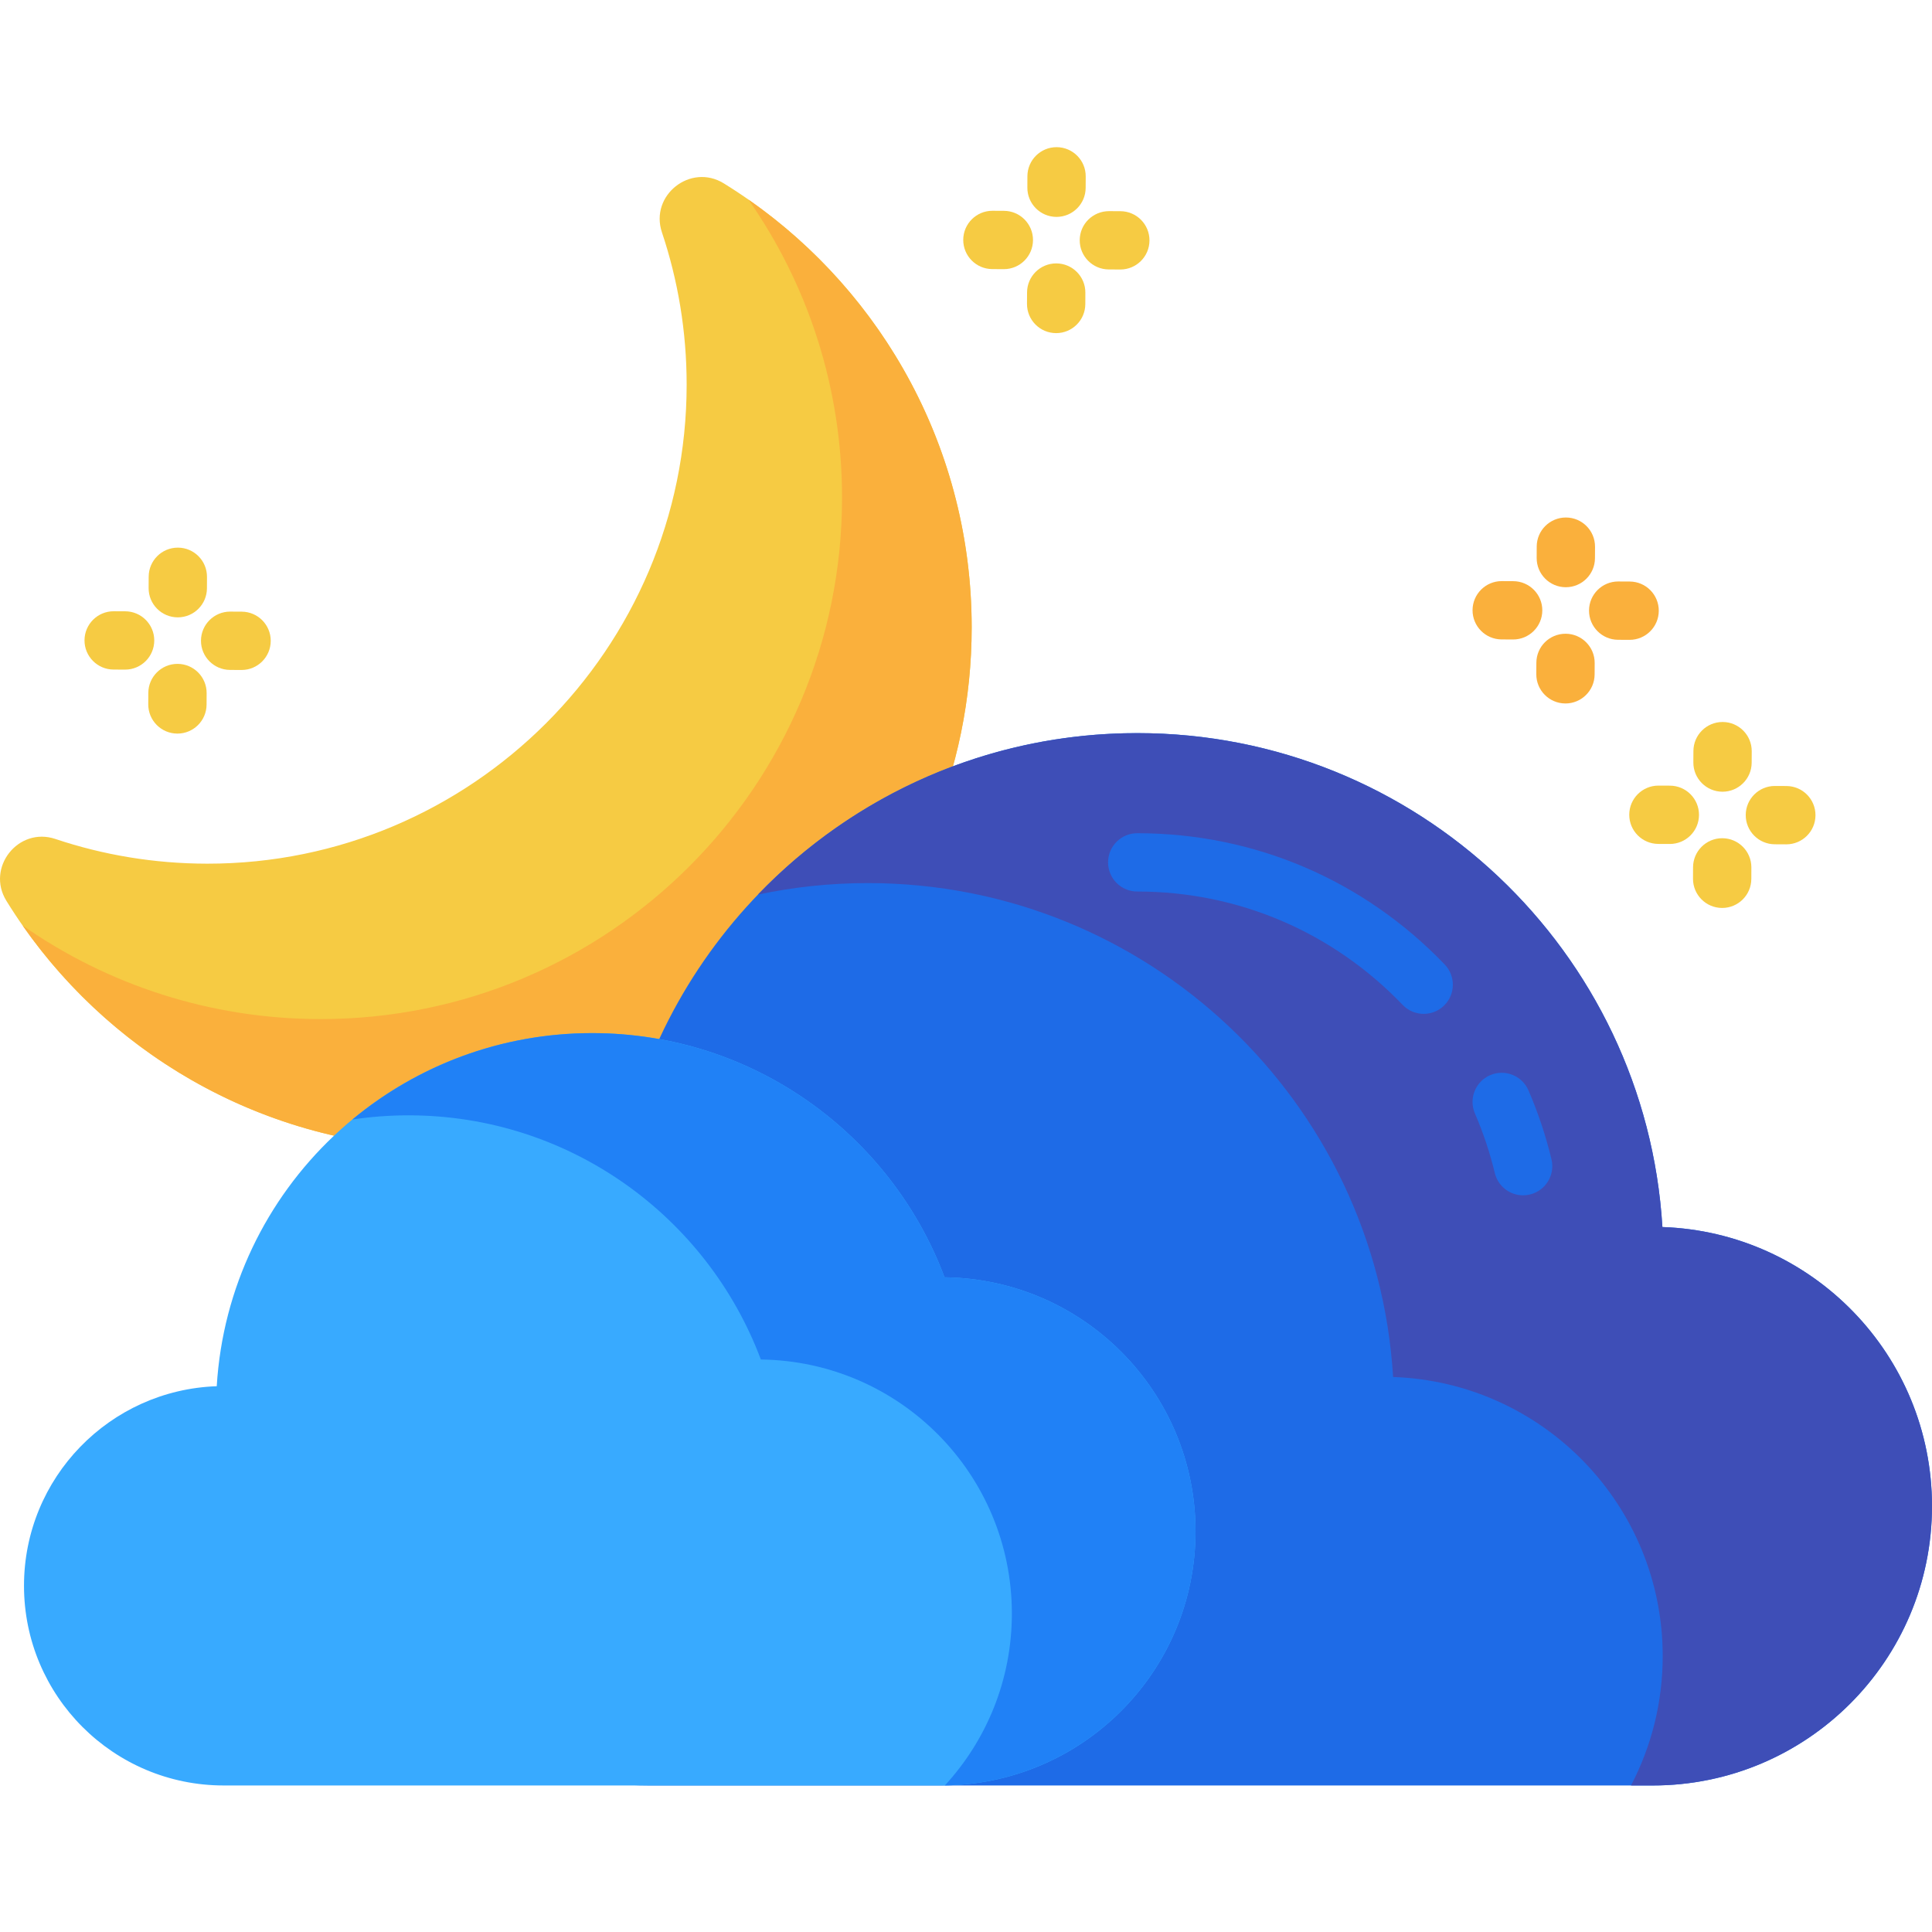
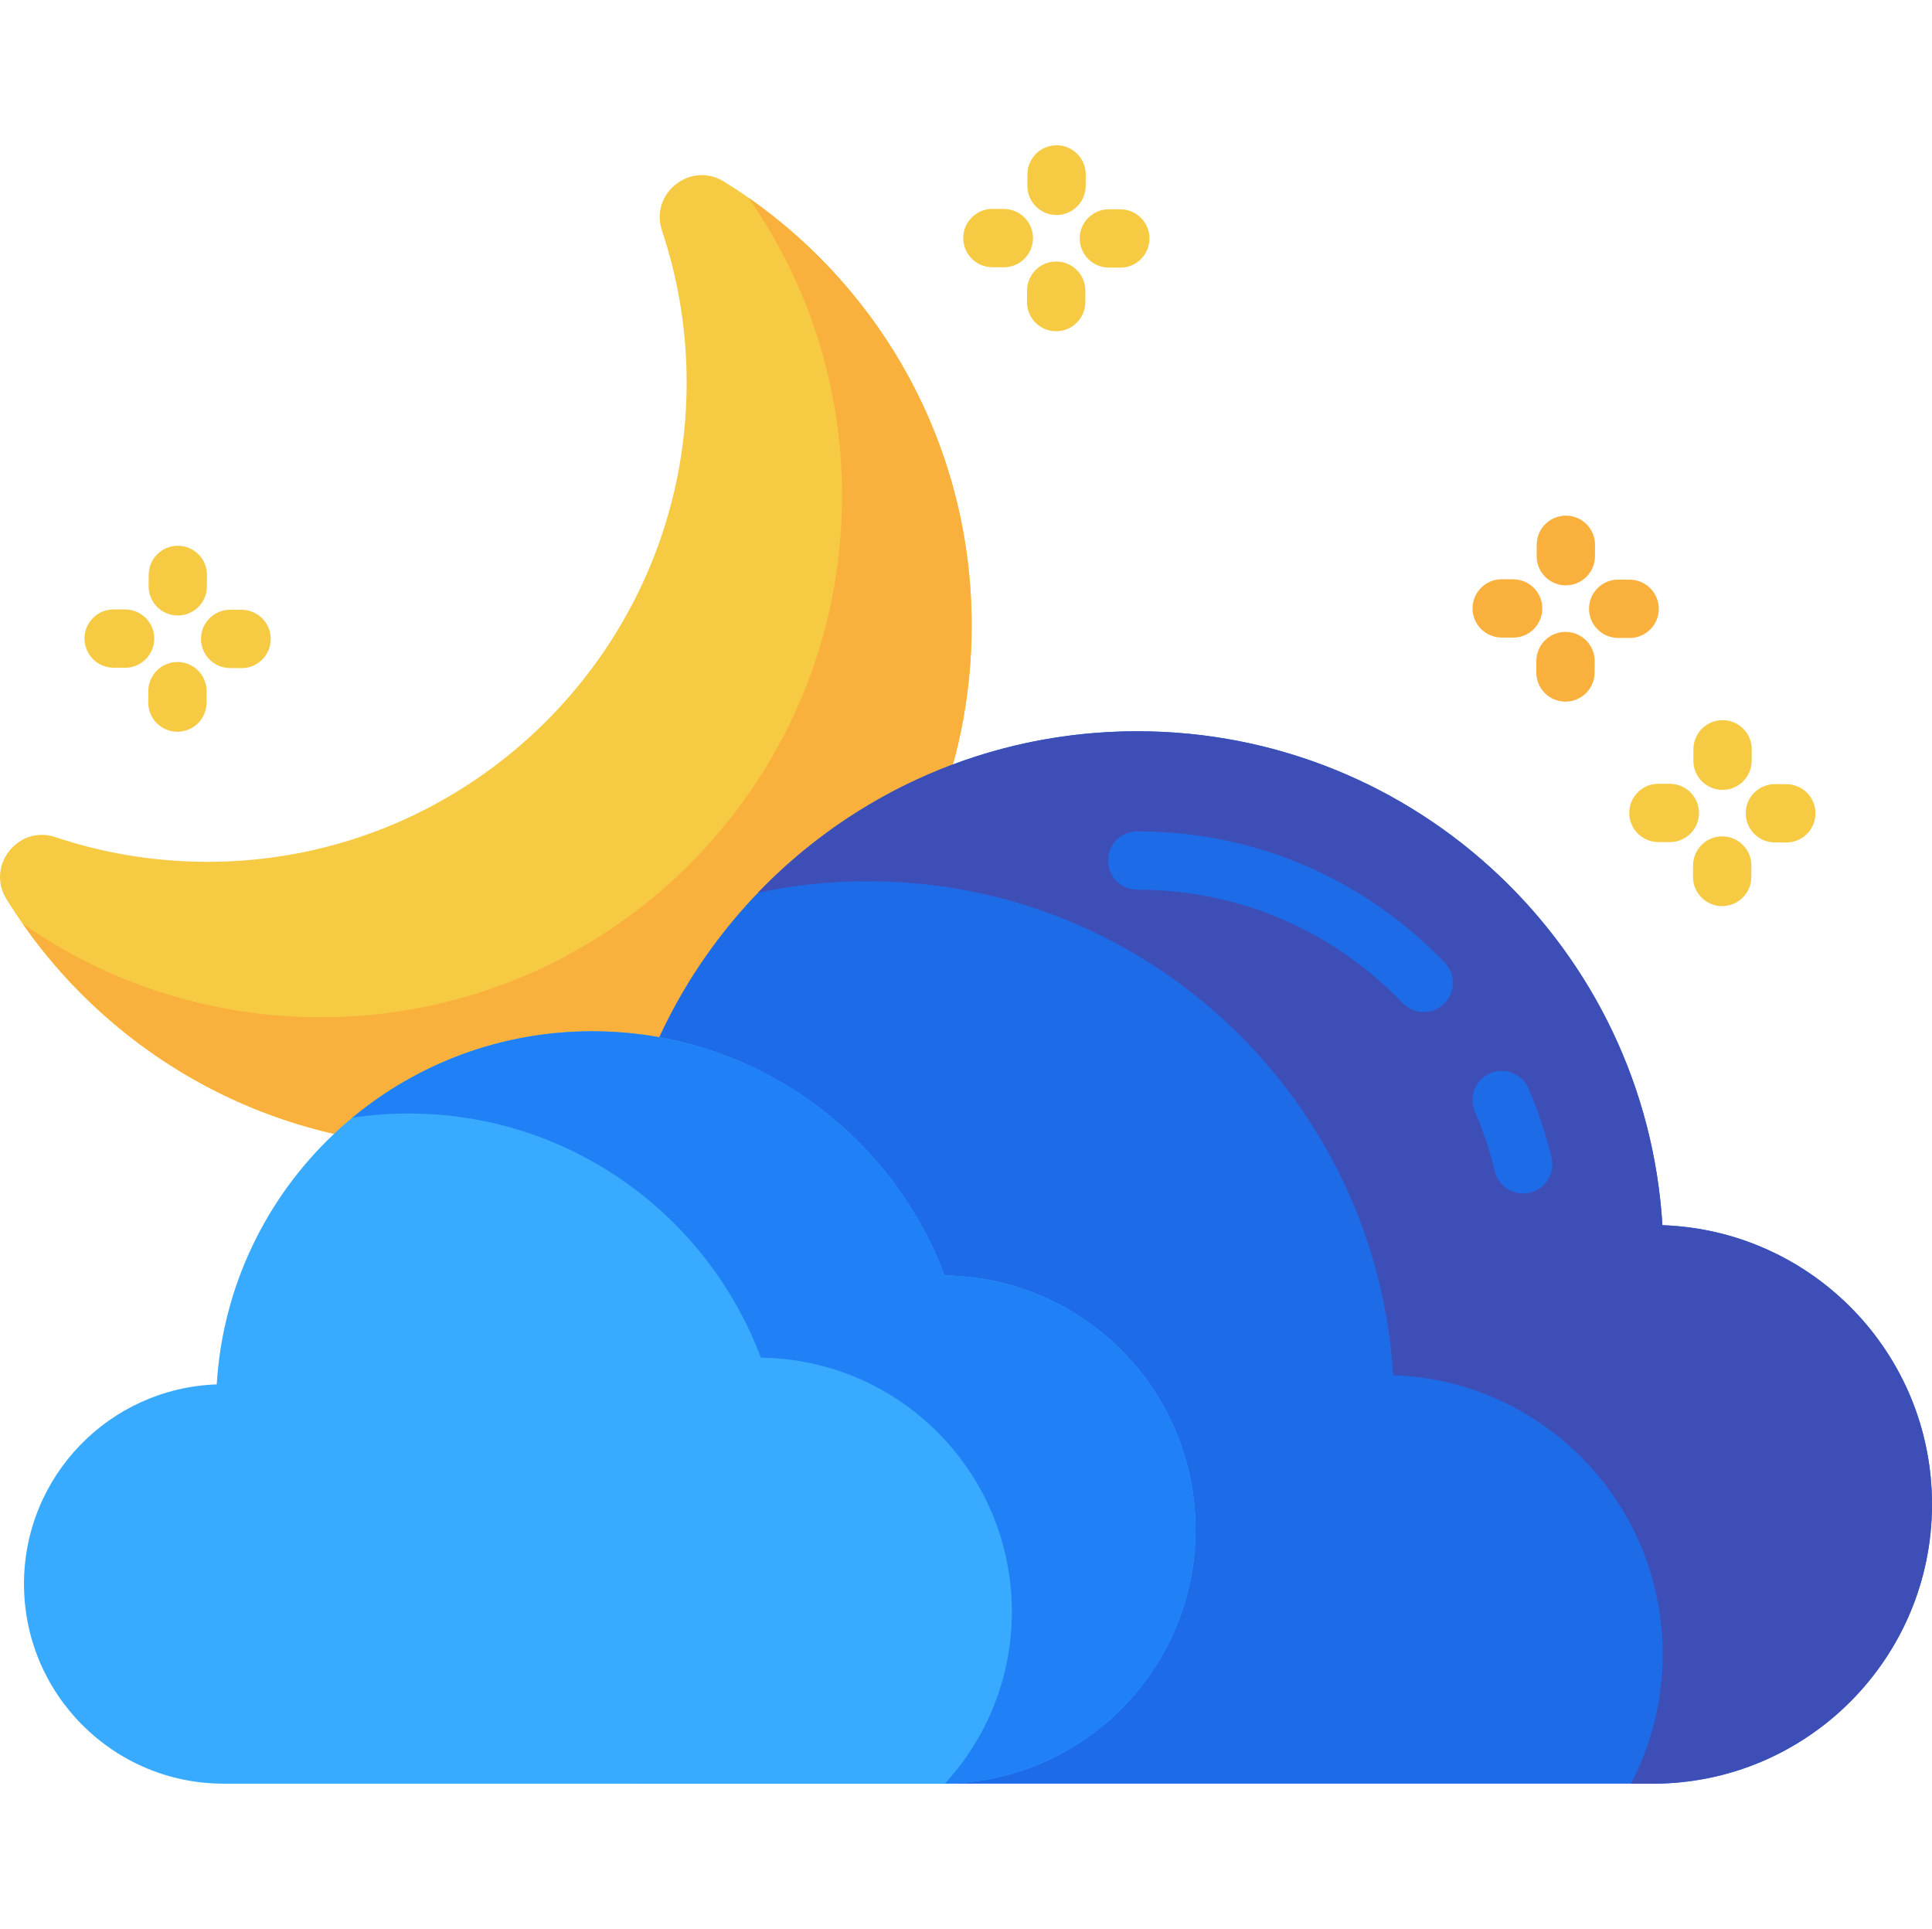
- <svg xmlns="http://www.w3.org/2000/svg" height="511pt" viewBox="0 -38 512 511" width="511pt">
-   <path d="m257.504 127.75c.004 76.395-61.77 138.168-138.164 138.168-49.727 0-93.32-26.27-117.648-65.691-5.441-8.812 3.156-19.684 12.977-16.395 12.637 4.238 26.164 6.535 40.23 6.551 70.023.066 127.07-56.93 127.07-126.953 0-14.109-2.301-27.68-6.551-40.359-3.289-9.816 7.59-18.41 16.398-12.973 39.418 24.336 65.688 67.926 65.688 117.652zm0 0" fill="#f6cb43" />
-   <path d="m257.504 127.754c0 76.301-61.863 138.164-138.164 138.164-46.922 0-88.383-23.387-113.34-59.145 22.391 15.629 49.625 24.793 78.988 24.793 76.301 0 138.164-61.863 138.164-138.168 0-29.379-9.168-56.613-24.801-79 35.766 24.969 59.152 66.422 59.152 113.355zm0 0" fill="#fab03c" />
-   <path d="m440.551 286.672c-4.422-73.027-65.035-130.891-139.176-130.891-59.793 0-110.789 37.641-130.609 90.516-51.488.621-93.043 42.531-93.043 94.172 0 52.023 42.176 94.199 94.199 94.199h266.043c40.883 0 74.031-33.145 74.031-74.031 0-40.02-31.758-72.602-71.445-73.965zm0 0" fill="#1e6be7" />
-   <path d="m512 360.637c0 40.883-33.152 74.035-74.035 74.035h-5.738c5.367-10.25 8.406-21.918 8.406-34.281 0-40.02-31.754-72.605-71.445-73.973-4.418-73.023-65.035-130.891-139.18-130.891-9.996 0-19.746 1.051-29.137 3.051 25.363-26.375 61.012-42.793 100.504-42.793 74.141 0 134.758 57.855 139.18 130.895 39.688 1.352 71.445 33.938 71.445 73.957zm0 0" fill="#3e4eb7" />
-   <path d="m403.641 278.273c-3.492 0-6.656-2.383-7.508-5.926-1.289-5.375-3.059-10.676-5.258-15.754-1.695-3.914.109-8.465 4.023-10.16 3.922-1.695 8.465.109 10.16 4.023 2.551 5.895 4.602 12.043 6.102 18.281.996 4.148-1.559 8.32-5.707 9.316-.609.148-1.215.219-1.812.219zm0 0" fill="#1e6be7" />
-   <path d="m377.297 230.184c-2.031 0-4.059-.793-5.574-2.375-18.598-19.375-43.582-30.047-70.348-30.047-4.266 0-7.723-3.457-7.723-7.727 0-4.266 3.457-7.723 7.723-7.723 31.016 0 59.957 12.355 81.496 34.797 2.953 3.078 2.852 7.969-.223 10.926-1.5 1.434-3.43 2.148-5.352 2.148zm0 0" fill="#1e6be7" />
-   <path d="m57.438 328.863c3.156-52.211 46.492-93.578 99.496-93.578 42.746 0 79.207 26.91 93.375 64.711 36.812.445 66.52 30.41 66.52 67.324 0 37.195-30.152 67.348-67.348 67.348-15.57 0-174.199 0-190.195 0-29.23 0-52.926-23.695-52.926-52.926 0-28.609 22.703-51.902 51.078-52.879zm0 0" fill="#38aaff" />
-   <path d="m316.832 367.328c0 36.871-29.652 66.824-66.422 67.324 11.023-11.996 17.746-27.98 17.746-45.543 0-36.91-29.703-66.879-66.523-67.328-14.168-37.793-50.621-64.707-93.375-64.707-5.051 0-10.012.379-14.867 1.105 17.246-14.301 39.387-22.891 63.539-22.891 42.758 0 79.207 26.902 93.375 64.707 36.82.449 66.527 30.406 66.527 67.332zm0 0" fill="#2081f6" />
-   <path d="m456.484 171.312c-.012 0-.023 0-.039 0-4.266-.02-7.707-3.496-7.688-7.766l.016-3.023c.02-4.254 3.477-7.688 7.727-7.688h.039c4.266.02 7.707 3.496 7.688 7.766l-.016 3.023c-.02 4.254-3.477 7.688-7.727 7.688zm0 0" fill="#f6cb43" />
-   <path d="m456.391 202.117c-.012 0-.023 0-.035 0-4.27-.02-7.711-3.496-7.691-7.762l.012-3.027c.023-4.254 3.477-7.691 7.727-7.691h.039c4.266.02 7.707 3.496 7.688 7.762l-.012 3.027c-.02 4.258-3.477 7.691-7.727 7.691zm0 0" fill="#f6cb43" />
-   <path d="m473.395 185.258c-.012 0-.023 0-.035 0l-3.035-.016c-4.266-.02-7.707-3.496-7.688-7.762.02-4.254 3.473-7.691 7.723-7.691h.039l3.031.016c4.27.02 7.711 3.492 7.691 7.762-.02 4.254-3.473 7.691-7.727 7.691zm0 0" fill="#f6cb43" />
-   <path d="m442.527 185.16c-.012 0-.023 0-.035 0l-3.035-.012c-4.266-.02-7.707-3.496-7.688-7.762.02-4.258 3.473-7.691 7.723-7.691h.039l3.031.012c4.266.023 7.711 3.496 7.691 7.766-.02 4.254-3.477 7.688-7.727 7.688zm0 0" fill="#f6cb43" />
-   <path d="m414.961 117.121c-.016 0-.023 0-.039 0-4.266-.02-7.711-3.496-7.688-7.762l.012-3.027c.02-4.254 3.477-7.688 7.727-7.688h.035c4.27.02 7.711 3.492 7.691 7.762l-.016 3.023c-.02 4.258-3.477 7.691-7.723 7.691zm0 0" fill="#fab03c" />
-   <path d="m414.863 147.926c-.012 0-.023 0-.035 0-4.27-.02-7.711-3.496-7.691-7.762l.016-3.027c.02-4.27 3.457-7.691 7.762-7.691 4.266.02 7.711 3.496 7.691 7.762l-.016 3.027c-.02 4.254-3.477 7.691-7.727 7.691zm0 0" fill="#fab03c" />
-   <path d="m431.867 131.066c-.012 0-.023 0-.035 0l-3.035-.016c-4.266-.023-7.707-3.496-7.688-7.766.02-4.254 3.477-7.688 7.727-7.688h.035l3.035.016c4.266.02 7.707 3.496 7.688 7.762-.02 4.254-3.477 7.691-7.727 7.691zm0 0" fill="#fab03c" />
-   <path d="m401 130.969c-.012 0-.023 0-.039 0l-3.031-.016c-4.266-.02-7.707-3.496-7.688-7.762.02-4.254 3.477-7.691 7.723-7.691h.039l3.031.016c4.27.023 7.711 3.496 7.691 7.766-.02 4.254-3.477 7.688-7.727 7.688zm0 0" fill="#fab03c" />
+ <svg xmlns="http://www.w3.org/2000/svg" viewBox="0 -38 512 511">
+   <defs />
+   <path fill="#f6cb43" d="M257.504 127.75c.004 76.395-61.77 138.168-138.164 138.168-49.727 0-93.32-26.27-117.648-65.691-5.441-8.812 3.156-19.684 12.977-16.395 12.637 4.238 26.164 6.535 40.23 6.551 70.023.066 127.07-56.93 127.07-126.953 0-14.109-2.301-27.68-6.551-40.359-3.289-9.816 7.59-18.41 16.398-12.973 39.418 24.336 65.688 67.926 65.688 117.652zm0 0" />
+   <path fill="#fab03c" d="M257.504 127.754c0 76.301-61.863 138.164-138.164 138.164-46.922 0-88.383-23.387-113.34-59.145 22.391 15.629 49.625 24.793 78.988 24.793 76.301 0 138.164-61.863 138.164-138.168 0-29.379-9.168-56.613-24.801-79 35.766 24.969 59.152 66.422 59.152 113.355zm0 0" />
+   <path fill="#1e6be7" d="M440.551 286.672C436.129 213.645 375.516 155.781 301.375 155.781c-59.793 0-110.789 37.641-130.609 90.516-51.488.621-93.043 42.531-93.043 94.172 0 52.023 42.176 94.199 94.199 94.199h266.043c40.883 0 74.031-33.145 74.031-74.031 0-40.02-31.758-72.602-71.445-73.965zm0 0" />
+   <path fill="#3e4eb7" d="M512 360.637c0 40.883-33.152 74.035-74.035 74.035h-5.738c5.367-10.25 8.406-21.918 8.406-34.281 0-40.02-31.754-72.605-71.445-73.973-4.418-73.023-65.035-130.891-139.18-130.891-9.996 0-19.746 1.051-29.137 3.051 25.363-26.375 61.012-42.793 100.504-42.793 74.141 0 134.758 57.855 139.18 130.895C480.242 288.031 512 320.617 512 360.637zm0 0" />
+   <path fill="#1e6be7" d="M403.641 278.273c-3.492 0-6.656-2.383-7.508-5.926-1.289-5.375-3.059-10.676-5.258-15.754-1.695-3.914.109-8.465 4.023-10.16 3.922-1.695 8.465.109 10.16 4.023 2.551 5.895 4.602 12.043 6.102 18.281.996 4.148-1.559 8.32-5.707 9.316-.609.148-1.215.219-1.812.219zm0 0M377.297 230.184c-2.031 0-4.059-.793-5.574-2.375-18.598-19.375-43.582-30.047-70.348-30.047-4.266 0-7.723-3.457-7.723-7.727 0-4.266 3.457-7.723 7.723-7.723 31.016 0 59.957 12.355 81.496 34.797 2.953 3.078 2.852 7.969-.223 10.926-1.5 1.434-3.43 2.148-5.352 2.148zm0 0" />
+   <path fill="#38aaff" d="M57.438 328.863c3.156-52.211 46.492-93.578 99.496-93.578 42.746 0 79.207 26.91 93.375 64.711 36.812.445 66.52 30.41 66.52 67.324 0 37.195-30.152 67.348-67.348 67.348H59.285c-29.23 0-52.926-23.695-52.926-52.926 0-28.609 22.703-51.902 51.078-52.879zm0 0" />
+   <path fill="#2081f6" d="M316.832 367.328c0 36.871-29.652 66.824-66.422 67.324 11.023-11.996 17.746-27.98 17.746-45.543 0-36.91-29.703-66.879-66.523-67.328-14.168-37.793-50.621-64.707-93.375-64.707-5.051 0-10.012.379-14.867 1.105 17.246-14.301 39.387-22.891 63.539-22.891 42.758 0 79.207 26.902 93.375 64.707 36.82.449 66.527 30.406 66.527 67.332zm0 0" />
+   <path fill="#f6cb43" d="M456.484 171.312h-.039c-4.266-.02-7.707-3.496-7.688-7.766l.016-3.023c.02-4.254 3.477-7.688 7.727-7.688h.039c4.266.02 7.707 3.496 7.688 7.766l-.016 3.023c-.02 4.254-3.477 7.688-7.727 7.688zm0 0M456.391 202.117h-.035c-4.27-.02-7.711-3.496-7.691-7.762l.012-3.027c.023-4.254 3.477-7.691 7.727-7.691h.039c4.266.02 7.707 3.496 7.688 7.762l-.012 3.027c-.02 4.258-3.477 7.691-7.727 7.691zm0 0M473.395 185.258h-.035l-3.035-.016c-4.266-.02-7.707-3.496-7.688-7.762.02-4.254 3.473-7.691 7.723-7.691h.039l3.031.016c4.27.02 7.711 3.492 7.691 7.762-.02 4.254-3.473 7.691-7.727 7.691zm0 0M442.527 185.16h-.035l-3.035-.012c-4.266-.02-7.707-3.496-7.688-7.762.02-4.258 3.473-7.691 7.723-7.691h.039l3.031.012c4.266.023 7.711 3.496 7.691 7.766-.02 4.254-3.477 7.688-7.727 7.688zm0 0" />
+   <path fill="#fab03c" d="M414.961 117.121h-.039c-4.266-.02-7.711-3.496-7.688-7.762l.012-3.027c.02-4.254 3.477-7.688 7.727-7.688h.035c4.27.02 7.711 3.492 7.691 7.762l-.016 3.023c-.02 4.258-3.477 7.691-7.723 7.691zm0 0M414.863 147.926h-.035c-4.27-.02-7.711-3.496-7.691-7.762l.016-3.027c.02-4.27 3.457-7.691 7.762-7.691 4.266.02 7.711 3.496 7.691 7.762l-.016 3.027c-.02 4.254-3.477 7.691-7.727 7.691zm0 0M431.867 131.066h-.035l-3.035-.016c-4.266-.023-7.707-3.496-7.688-7.766.02-4.254 3.477-7.688 7.727-7.688h.035l3.035.016c4.266.02 7.707 3.496 7.688 7.762-.02 4.254-3.477 7.691-7.727 7.691zm0 0M401 130.969h-.039l-3.031-.016c-4.266-.02-7.707-3.496-7.688-7.762.02-4.254 3.477-7.691 7.723-7.691h.039l3.031.016c4.27.023 7.711 3.496 7.691 7.766-.02 4.254-3.477 7.688-7.727 7.688zm0 0" />
  <g fill="#f6cb43">
-     <path d="m279.988 18.98c-.016 0-.023 0-.039 0-4.266-.023-7.707-3.496-7.688-7.766l.012-3.023c.02-4.254 3.477-7.691 7.727-7.691h.035c4.27.02 7.711 3.496 7.691 7.762l-.016 3.027c-.02 4.254-3.473 7.691-7.723 7.691zm0 0" />
-     <path d="m279.891 49.781c-.012 0-.023 0-.035 0-4.27-.02-7.711-3.492-7.691-7.762l.016-3.023c.02-4.258 3.477-7.691 7.723-7.691h.039c4.266.02 7.711 3.492 7.688 7.762l-.012 3.023c-.02 4.258-3.477 7.691-7.727 7.691zm0 0" />
-     <path d="m296.898 32.922c-.016 0-.027 0-.039 0l-3.031-.016c-4.27-.02-7.711-3.496-7.691-7.762.02-4.27 3.477-7.676 7.766-7.691l3.031.016c4.266.023 7.707 3.496 7.688 7.766-.02 4.254-3.473 7.688-7.723 7.688zm0 0" />
-     <path d="m266.031 32.828c-.016 0-.027 0-.039 0l-3.031-.016c-4.27-.02-7.711-3.492-7.691-7.762.02-4.254 3.477-7.691 7.727-7.691h.035l3.035.016c4.266.02 7.707 3.496 7.688 7.762-.02 4.254-3.473 7.691-7.723 7.691zm0 0" />
-     <path d="m47.113 125.105c-.012 0-.023 0-.035 0-4.27-.02-7.711-3.492-7.691-7.762l.016-3.023c.02-4.258 3.473-7.691 7.723-7.691h.039c4.266.02 7.707 3.492 7.688 7.762l-.012 3.023c-.02 4.258-3.477 7.691-7.727 7.691zm0 0" />
-     <path d="m47.016 155.91c-.012 0-.023 0-.035 0-4.27-.02-7.711-3.496-7.691-7.766l.016-3.023c.023-4.254 3.477-7.688 7.727-7.688h.039c4.266.02 7.707 3.496 7.688 7.762l-.016 3.027c-.02 4.254-3.477 7.688-7.727 7.688zm0 0" />
-     <path d="m64.023 139.051c-.012 0-.027 0-.039 0l-3.031-.016c-4.266-.02-7.711-3.496-7.691-7.762.023-4.254 3.477-7.691 7.727-7.691h.039l3.031.016c4.266.02 7.707 3.492 7.688 7.762-.02 4.254-3.473 7.691-7.723 7.691zm0 0" />
-     <path d="m33.156 138.953c-.012 0-.023 0-.039 0l-3.031-.012c-4.266-.02-7.711-3.496-7.691-7.762.02-4.258 3.477-7.691 7.727-7.691h.035l3.035.012c4.266.023 7.711 3.496 7.688 7.766-.02 4.254-3.473 7.688-7.723 7.688zm0 0" />
+     <path d="M279.988 18.98h-.039c-4.266-.023-7.707-3.496-7.688-7.766l.012-3.023C272.293 3.938 275.75.5 280 .5h.035c4.27.02 7.711 3.496 7.691 7.762l-.016 3.027c-.02 4.254-3.473 7.691-7.723 7.691zm0 0M279.891 49.781h-.035c-4.27-.02-7.711-3.492-7.691-7.762l.016-3.023c.02-4.258 3.477-7.691 7.723-7.691h.039c4.266.02 7.711 3.492 7.688 7.762l-.012 3.023c-.02 4.258-3.477 7.691-7.727 7.691zm0 0M296.898 32.922h-.039l-3.031-.016c-4.27-.02-7.711-3.496-7.691-7.762.02-4.27 3.477-7.676 7.766-7.691l3.031.016c4.266.023 7.707 3.496 7.688 7.766-.02 4.254-3.473 7.688-7.723 7.688zm0 0M266.031 32.828h-.039l-3.031-.016c-4.27-.02-7.711-3.492-7.691-7.762.02-4.254 3.477-7.691 7.727-7.691h.035l3.035.016c4.266.02 7.707 3.496 7.688 7.762-.02 4.254-3.473 7.691-7.723 7.691zm0 0M47.113 125.105h-.035c-4.27-.02-7.711-3.492-7.691-7.762l.016-3.023c.02-4.258 3.473-7.691 7.723-7.691h.039c4.266.02 7.707 3.492 7.688 7.762l-.012 3.023c-.02 4.258-3.477 7.691-7.727 7.691zm0 0M47.016 155.91h-.035c-4.27-.02-7.711-3.496-7.691-7.766l.016-3.023c.023-4.254 3.477-7.688 7.727-7.688h.039c4.266.02 7.707 3.496 7.688 7.762l-.016 3.027c-.02 4.254-3.477 7.688-7.727 7.688zm0 0M64.023 139.051h-.039l-3.031-.016c-4.266-.02-7.711-3.496-7.691-7.762.023-4.254 3.477-7.691 7.727-7.691h.039l3.031.016c4.266.02 7.707 3.492 7.688 7.762-.02 4.254-3.473 7.691-7.723 7.691zm0 0M33.156 138.953h-.039l-3.031-.012c-4.266-.02-7.711-3.496-7.691-7.762.02-4.258 3.477-7.691 7.727-7.691h.035l3.035.012c4.266.023 7.711 3.496 7.688 7.766-.02 4.254-3.473 7.688-7.723 7.688zm0 0" />
  </g>
</svg>
